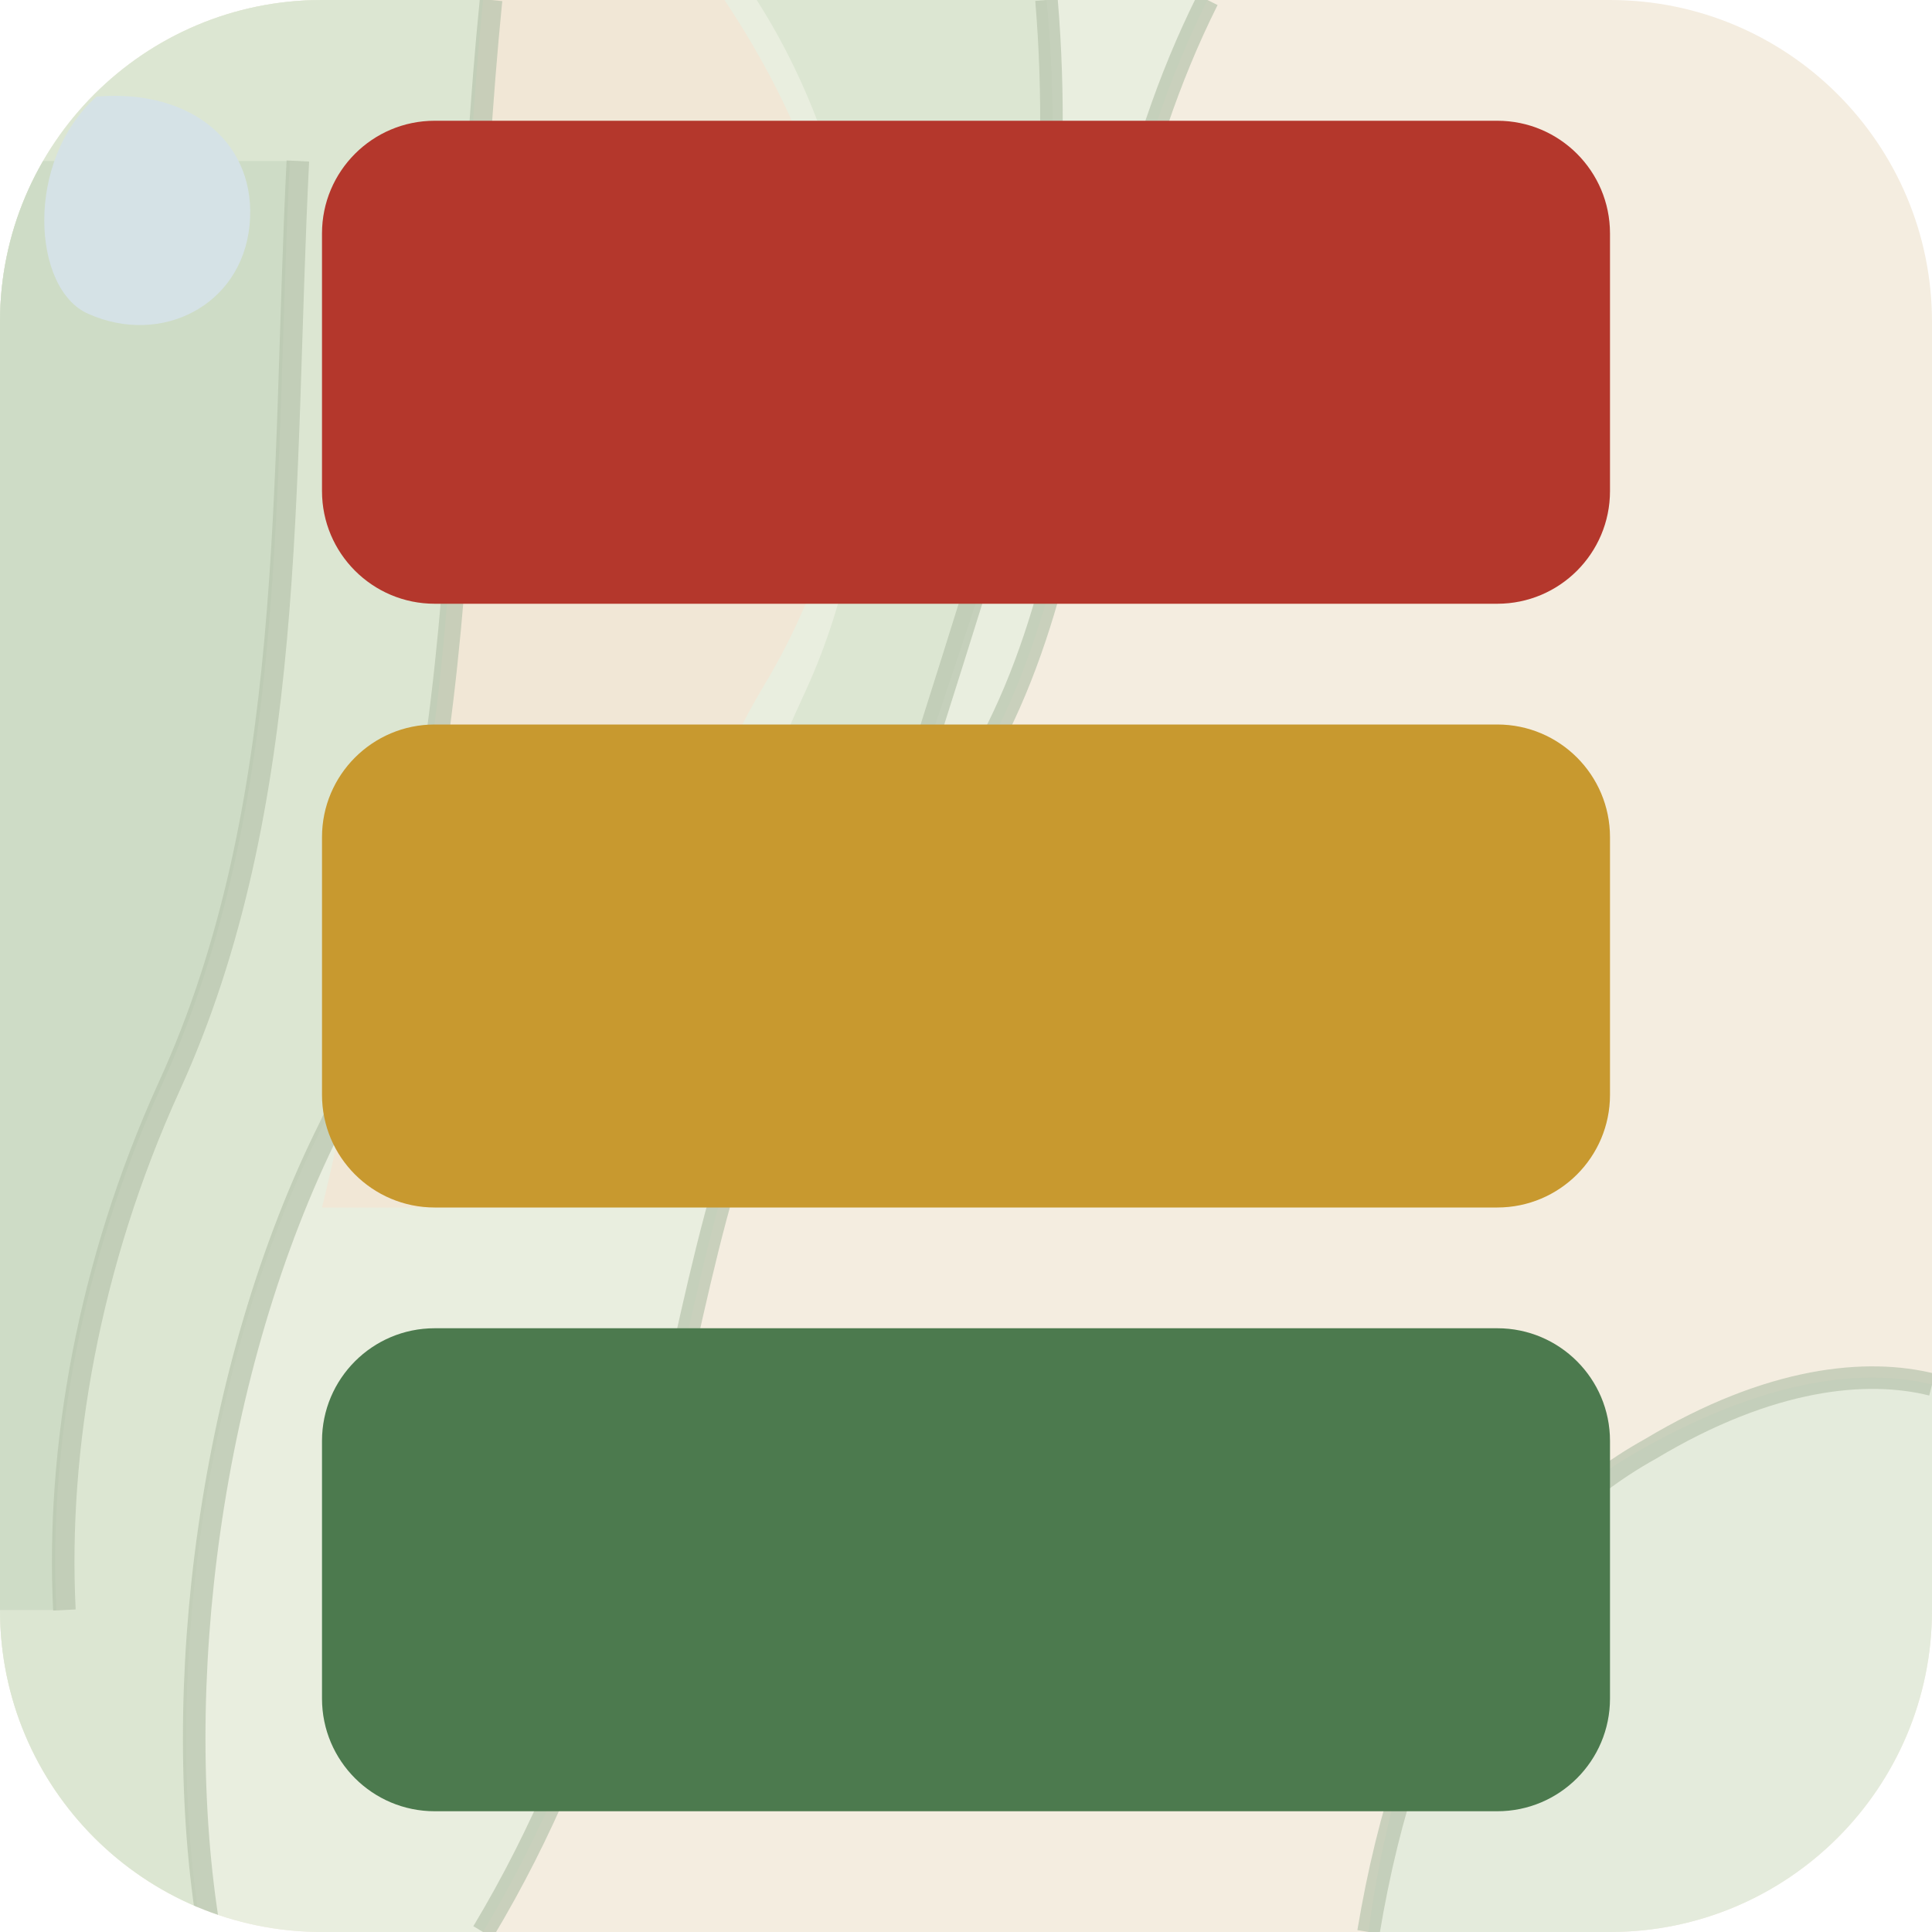
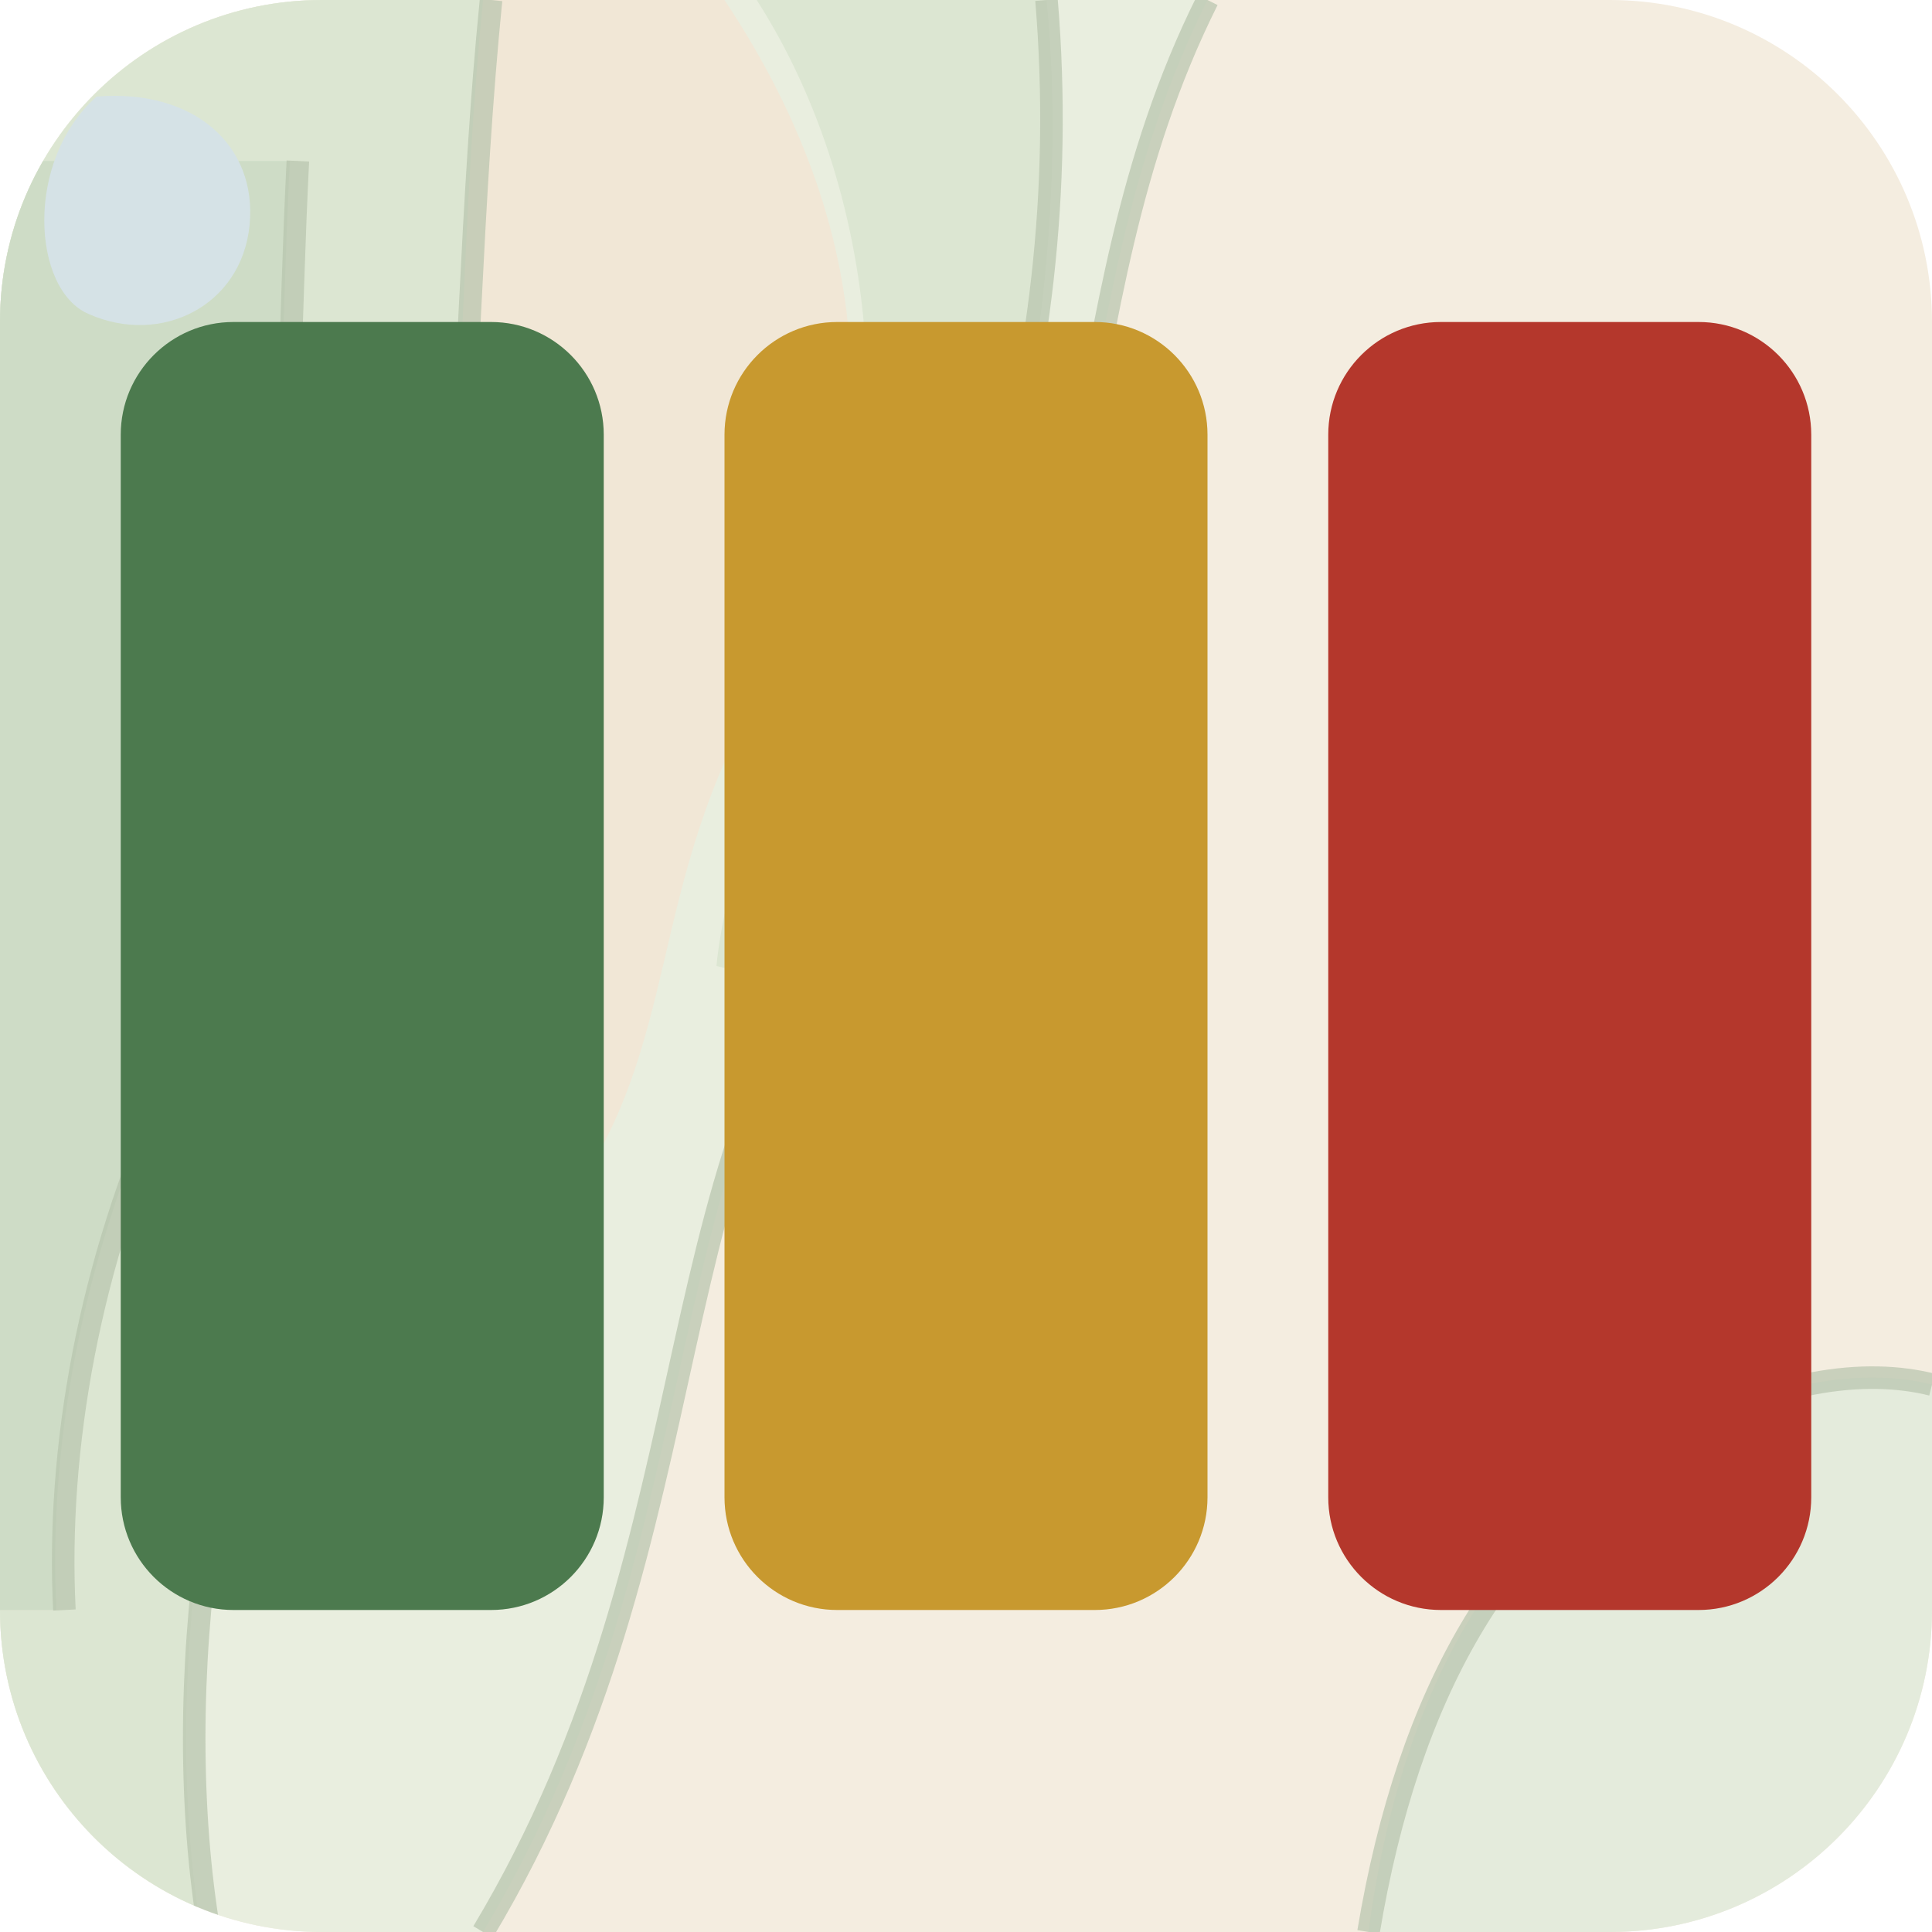
- <svg xmlns="http://www.w3.org/2000/svg" viewBox="0 0 24 24" role="img" aria-label="Three horizontal bars over a pastel topographic map of Wyoming.">
+ <svg xmlns="http://www.w3.org/2000/svg" viewBox="0 0 24 24" role="img" aria-label="The three 3Col bars over a pastel topographic map of Wyoming.">
  <defs>
    <clipPath id="r">
      <rect width="24" height="24" rx="4" />
    </clipPath>
  </defs>
  <g clip-path="url(#r)">
    <rect width="24" height="24" fill="#F4EDE0" />
    <path d="M0 0 H15 C13 4 14 8 11 11 C8 14 9 19 6 24 H0 Z" fill="#E9EEDF" />
    <path d="M9 0 C11 3 11 6 9.5 8.5 C8 11 8.5 13 7 15 L4 15 C5 11 5 6 4 0 Z" fill="#F1E7D6" />
    <path d="M0 0 H6 C5.5 5 6 10 4 14 C2.5 17 2 21 2.5 24 H0 Z" fill="#DCE6D2" />
    <path d="M0 2 H3.6 C3.4 6 3.6 10 2 13.5 C1 15.7 0.6 18 0.7 20 H0 Z" fill="#CEDCC6" />
    <path d="M9.4 0 C11 2.5 11.2 6 10 8.6 C9.4 9.9 9 11 8.9 12 L10.6 12.4 C11 10.6 11.8 8.6 12.4 6.6 C13 4.4 13.2 2 13 0 Z" fill="#DCE6D2" />
    <path d="M17 24 C17.4 21 18.6 19 20.4 18 C22 17.1 23.2 17 24 17.2 V24 Z" fill="#E4EBDC" />
    <path d="M1.2 1.2 C2.4 1.1 3.2 1.8 3.1 2.8 C3 3.8 2 4.3 1.1 3.9 C0.4 3.6 0.3 2 1.2 1.2 Z" fill="#D5E2E6" />
    <g fill="none" stroke="#B7C3AC" stroke-width="0.28" opacity=".7">
      <path d="M6.1 0 C5.6 5 6 10 4.1 14 C2.6 17 2.1 21 2.6 24" />
      <path d="M3.7 2 C3.5 6 3.7 10 2.1 13.5 C1.1 15.7 0.7 18 0.8 20" />
      <path d="M15 0 C13 4 14 8 11 11 C8 14 9 19 6 24" />
      <path d="M13 0 C13.2 2.4 12.9 4.6 12.3 6.7 C11.7 8.7 11 10.7 10.6 12.4" />
      <path d="M17 24 C17.5 21 18.7 19 20.5 18 C22 17.1 23.2 17 24 17.2" />
    </g>
  </g>
-   <g transform="rotate(270 12 12)">
+   <g>
    <rect x="1.5" y="4" width="6" height="16" rx="1.4" fill="#4C7A4E" />
    <rect x="9" y="4" width="6" height="16" rx="1.4" fill="#C8992F" />
    <rect x="16.5" y="4" width="6" height="16" rx="1.4" fill="#B4372C" />
  </g>
</svg>
